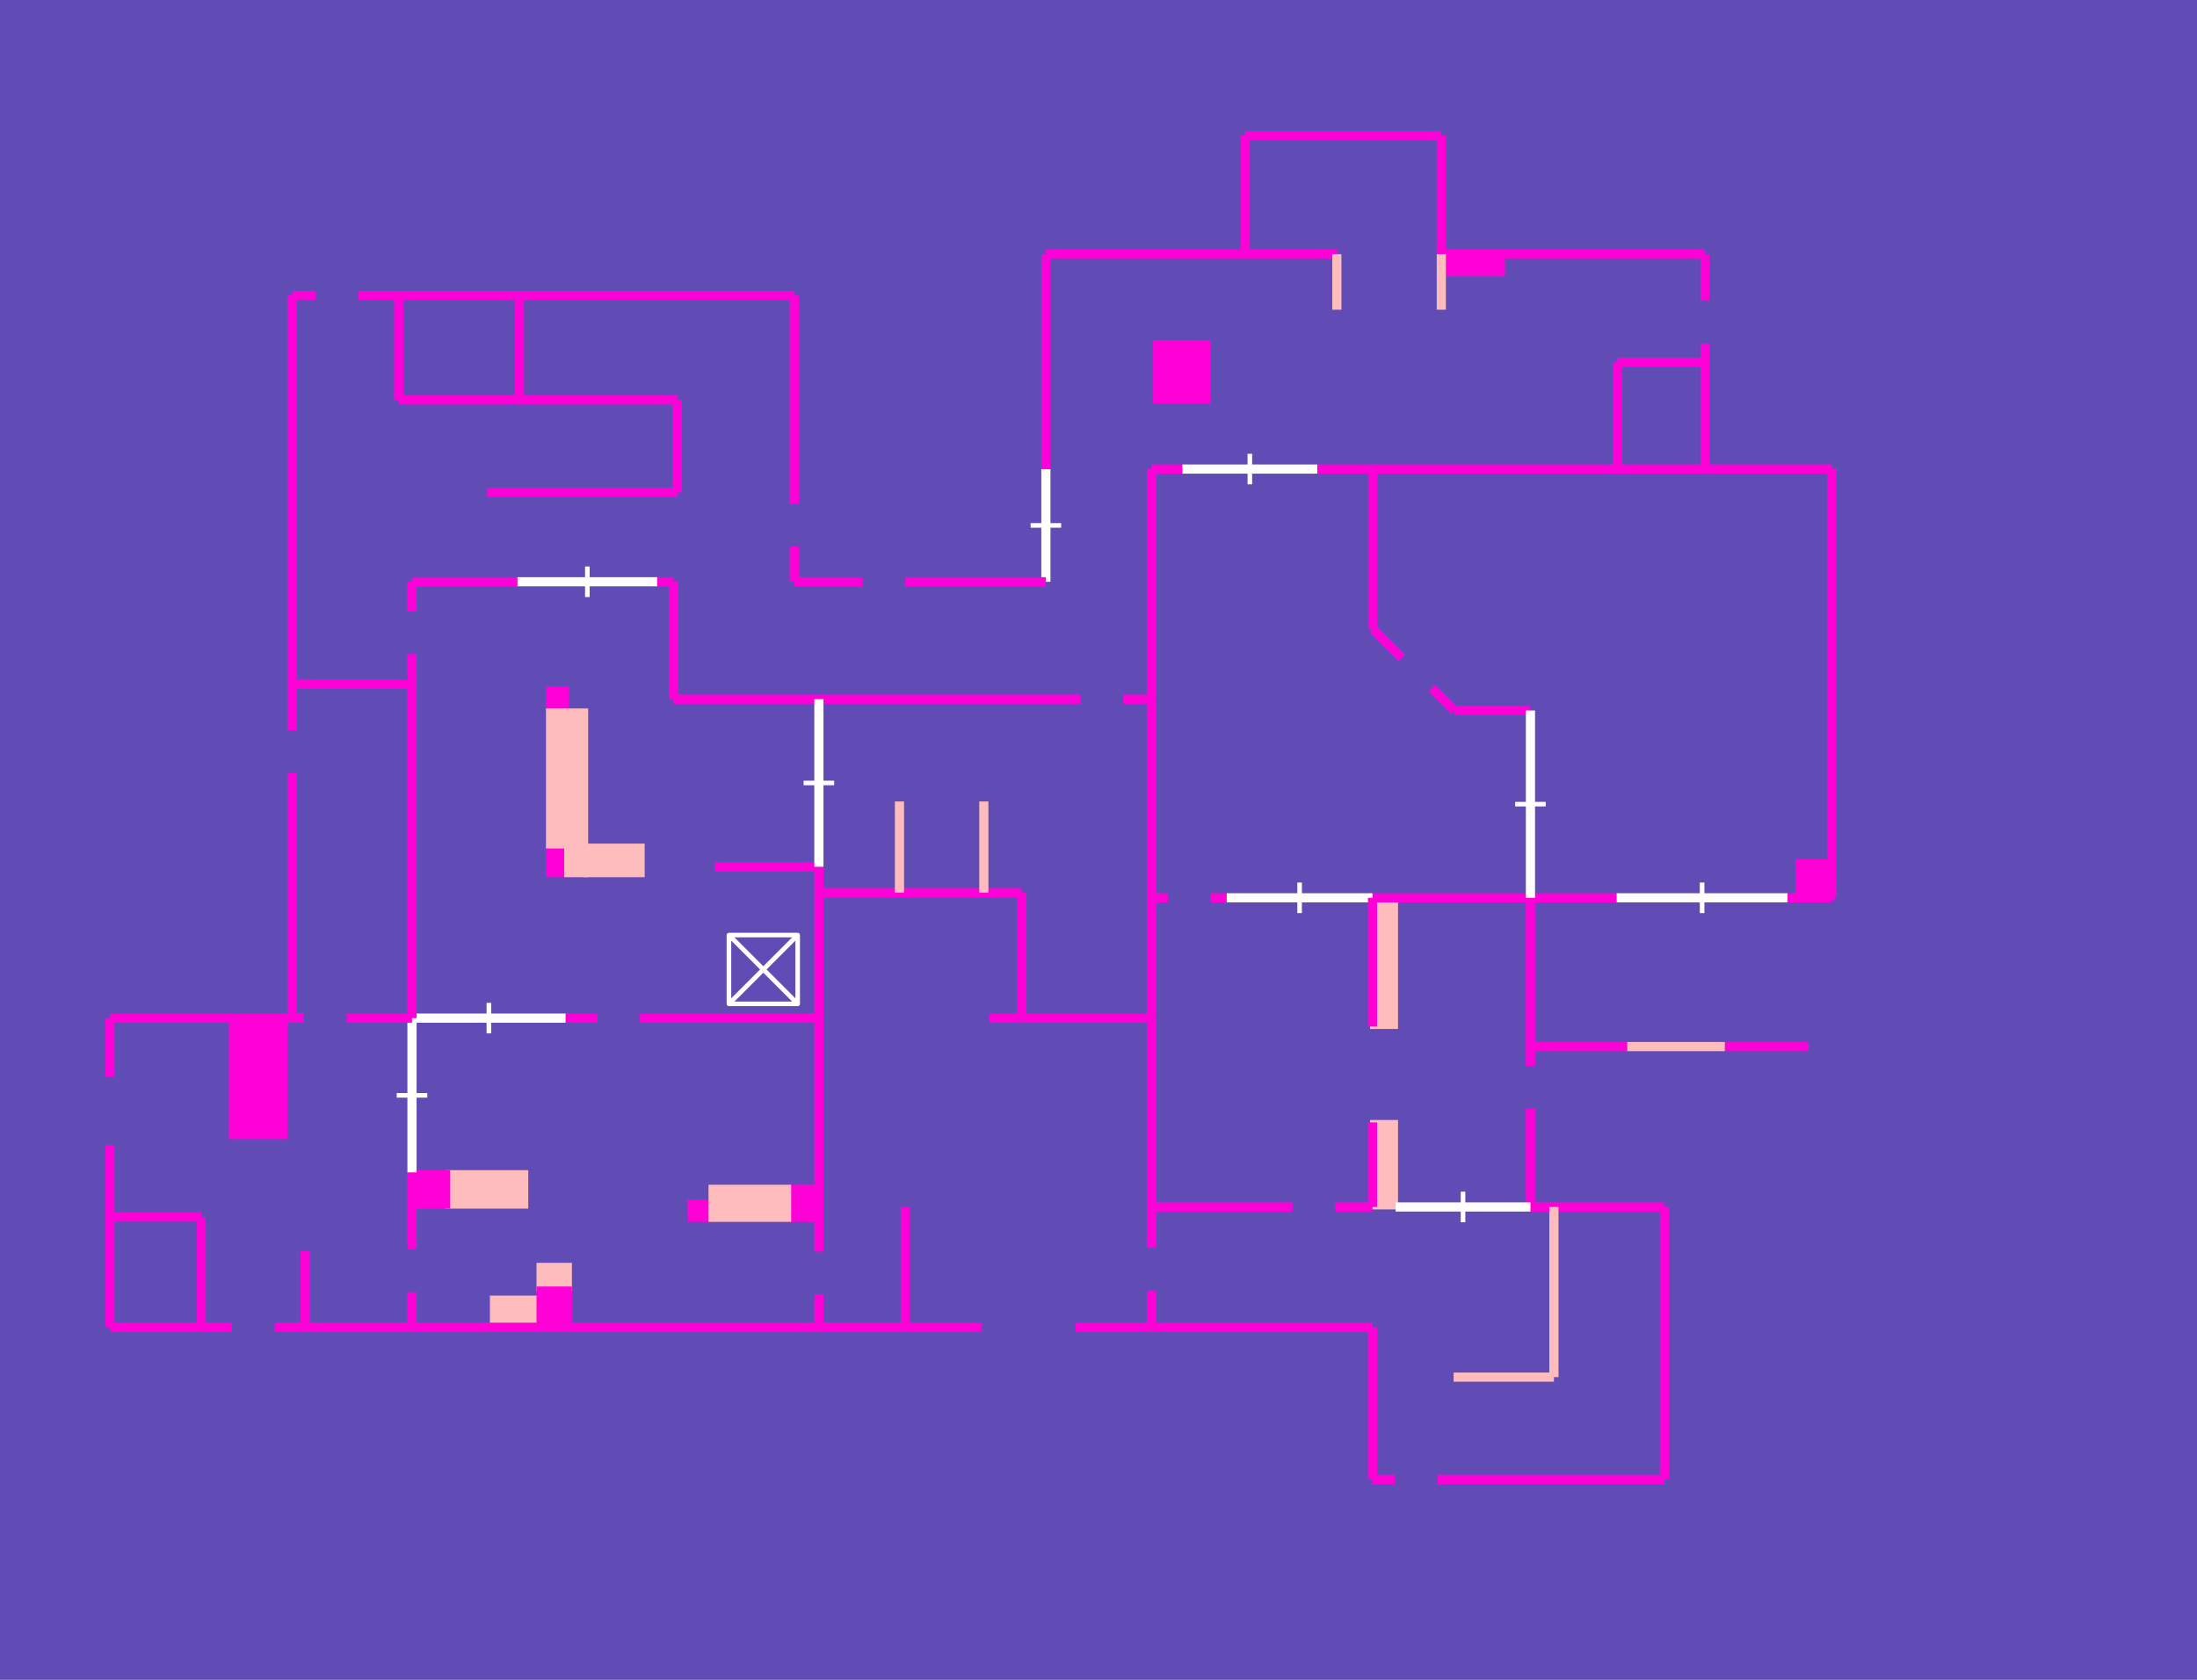
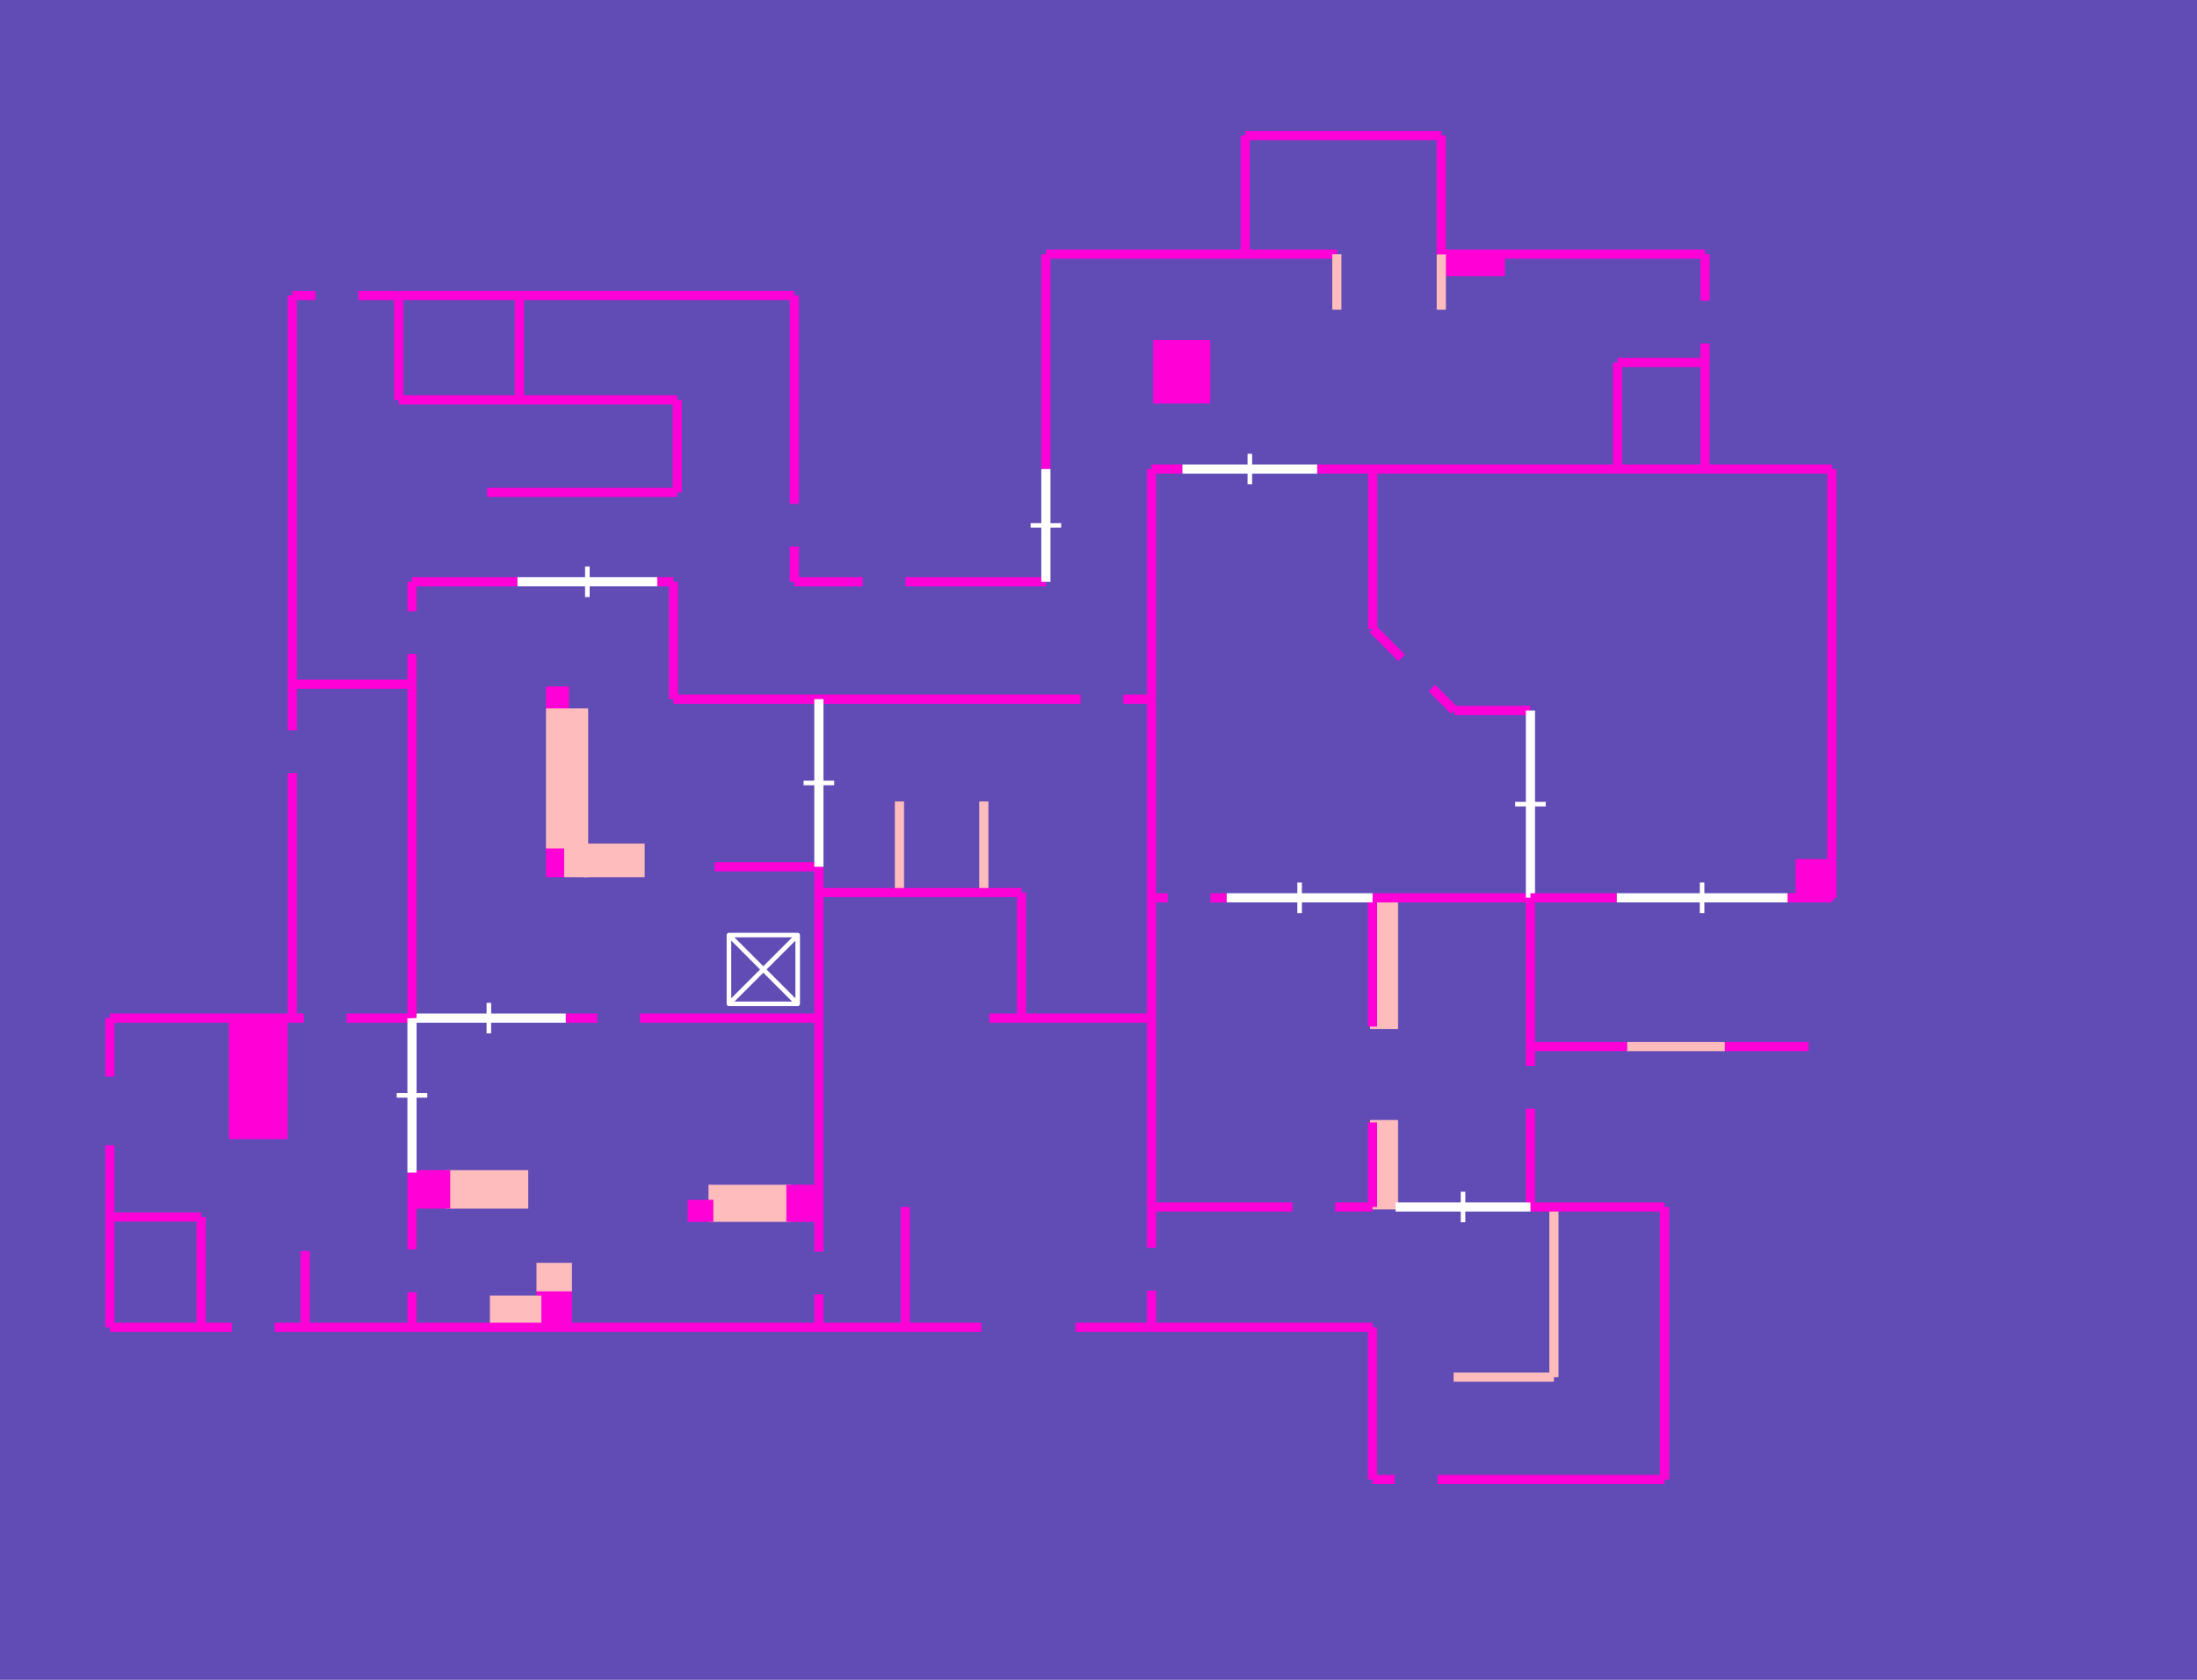
<svg xmlns="http://www.w3.org/2000/svg" viewBox="-20 -90 340 260">
  <rect fill="#614CB6" height="260" width="340" x="-20" y="-90" />
+   <path d="M67.681,-40.948 L64.871,-40.948 L64.871,-45.395 L67.681,-45.395 z" fill="#FF00D7" stroke="#FF00D7" stroke-width="0.75" transform="scale(1, -1)" />
+   <path d="M192.403,-68.889 L195.98,-68.889 L195.98,-48.965 L192.403,-48.965 z" fill="#FFBCBC" stroke="#FFBCBC" stroke-width="0.75" transform="scale(1, -1)" />
+   <path d="M70.647,-40.948 L79.392,-40.948 L79.392,-45.395 L70.647,-45.395 z" fill="#FFBCBC" stroke="#FFBCBC" stroke-width="0.75" transform="scale(1, -1)" />
+   <path d="M166.928,36.995 L158.824,36.995 L158.824,27.922 L166.928,27.922 z" fill="#FF00D7" stroke="#FF00D7" stroke-width="0.75" transform="scale(1, -1)" />
+   <path d="M90.022,-93.754 L102.067,-93.754 L102.067,-98.745 L90.022,-98.745 z" fill="#FFBCBC" stroke="#FFBCBC" stroke-width="0.75" transform="scale(1, -1)" />
+   <path d="M192.403,-83.729 L195.98,-83.729 L195.98,-96.816 L192.403,-96.816 z" fill="#FFBCBC" stroke="#FFBCBC" stroke-width="0.75" transform="scale(1, -1)" />
+   <path d="M64.871,-16.628 L67.681,-16.628 L67.681,-20.027 L64.871,-20.027 z" fill="#FF00D7" stroke="#FF00D7" stroke-width="0.75" transform="scale(1, -1)" />
+   <path d="M90.022,-96.084 L86.789,-96.084 L86.789,-98.745 L90.022,-98.745 z" fill="#FF00D7" stroke="#FF00D7" stroke-width="0.75" transform="scale(1, -1)" />
+   <path d="M68.135,-109.503 L63.402,-109.503 L63.402,-115.437 L68.135,-115.437 z" fill="#FF00D7" stroke="#FF00D7" stroke-width="0.75" transform="scale(1, -1)" />
+   <path d="M70.647,-40.948 L64.871,-40.948 L64.871,-20.027 L70.647,-20.027 z" fill="#FFBCBC" stroke="#FFBCBC" stroke-width="0.75" transform="scale(1, -1)" />
+   <path d="M61.375,-91.495 L49.3,-91.495 L49.3,-96.695 L61.375,-96.695 z" fill="#FFBCBC" stroke="#FFBCBC" stroke-width="0.75" transform="scale(1, -1)" />
+   <path d="M43.759,-91.495 L49.3,-91.495 L49.3,-96.695 L43.759,-96.695 z" fill="#FF00D7" stroke="#FF00D7" stroke-width="0.75" transform="scale(1, -1)" />
+   <path d="M258.252,-43.347 L263.493,-43.347 L263.493,-48.965 L258.251,-48.965 z" fill="#FF00D7" stroke="#FF00D7" stroke-width="0.75" transform="scale(1, -1)" />
+   <path d="M70.647,-45.395 L67.681,-45.395 L67.681,-40.948 L70.647,-40.948 z" fill="#FFBCBC" stroke="#FFBCBC" stroke-width="0.75" transform="scale(1, -1)" />
+   <path d="M56.191,-110.91 L63.402,-110.91 L63.402,-115.437 L56.191,-115.437 z" fill="#FFBCBC" stroke="#FFBCBC" stroke-width="0.75" transform="scale(1, -1)" />
+   <path d="M212.522,47.633 L203.053,47.633 L203.053,50.659 L212.522,50.659 z" fill="#FF00D7" stroke="#FF00D7" stroke-width="0.75" transform="scale(1, -1)" />
  <path d="M102.067,-98.745 L106.727,-98.745 L106.727,-93.754 L102.067,-93.754 z" fill="#FF00D7" stroke="#FF00D7" stroke-width="0.75" transform="scale(1, -1)" />
-   <path d="M67.681,-40.948 L64.871,-40.948 L64.871,-45.395 L67.681,-45.395 z" fill="#FF00D7" stroke="#FF00D7" stroke-width="0.75" transform="scale(1, -1)" />
-   <path d="M90.022,-96.084 L86.789,-96.084 L86.789,-98.745 L90.022,-98.745 z" fill="#FF00D7" stroke="#FF00D7" stroke-width="0.75" transform="scale(1, -1)" />
-   <path d="M192.403,-68.889 L195.98,-68.889 L195.98,-48.965 L192.403,-48.965 z" fill="#FFBCBC" stroke="#FFBCBC" stroke-width="0.75" transform="scale(1, -1)" />
-   <path d="M212.522,47.633 L203.053,47.633 L203.053,50.659 L212.522,50.659 z" fill="#FF00D7" stroke="#FF00D7" stroke-width="0.75" transform="scale(1, -1)" />
-   <path d="M56.191,-110.91 L63.402,-110.91 L63.402,-115.437 L56.191,-115.437 z" fill="#FFBCBC" stroke="#FFBCBC" stroke-width="0.75" transform="scale(1, -1)" />
-   <path d="M64.871,-16.628 L67.681,-16.628 L67.681,-20.027 L64.871,-20.027 z" fill="#FF00D7" stroke="#FF00D7" stroke-width="0.75" transform="scale(1, -1)" />
+   <path d="M15.8,-85.931 L24.131,-85.931 L24.131,-67.585 L15.8,-67.585 z" fill="#FF00D7" stroke="#FF00D7" stroke-width="0.75" transform="scale(1, -1)" />
  <path d="M63.402,-105.837 L68.135,-105.837 L68.135,-109.503 L63.402,-109.503 z" fill="#FFBCBC" stroke="#FFBCBC" stroke-width="0.75" transform="scale(1, -1)" />
-   <path d="M70.647,-40.948 L64.871,-40.948 L64.871,-20.027 L70.647,-20.027 z" fill="#FFBCBC" stroke="#FFBCBC" stroke-width="0.75" transform="scale(1, -1)" />
-   <path d="M70.647,-40.948 L79.392,-40.948 L79.392,-45.395 L70.647,-45.395 z" fill="#FFBCBC" stroke="#FFBCBC" stroke-width="0.75" transform="scale(1, -1)" />
-   <path d="M61.375,-91.495 L49.3,-91.495 L49.3,-96.695 L61.375,-96.695 z" fill="#FFBCBC" stroke="#FFBCBC" stroke-width="0.75" transform="scale(1, -1)" />
-   <path d="M90.022,-93.754 L102.067,-93.754 L102.067,-98.745 L90.022,-98.745 z" fill="#FFBCBC" stroke="#FFBCBC" stroke-width="0.75" transform="scale(1, -1)" />
-   <path d="M15.8,-85.931 L24.131,-85.931 L24.131,-67.585 L15.8,-67.585 z" fill="#FF00D7" stroke="#FF00D7" stroke-width="0.75" transform="scale(1, -1)" />
-   <path d="M192.403,-83.729 L195.98,-83.729 L195.98,-96.816 L192.403,-96.816 z" fill="#FFBCBC" stroke="#FFBCBC" stroke-width="0.75" transform="scale(1, -1)" />
-   <path d="M258.252,-43.347 L263.493,-43.347 L263.493,-48.965 L258.251,-48.965 z" fill="#FF00D7" stroke="#FF00D7" stroke-width="0.75" transform="scale(1, -1)" />
-   <path d="M166.928,36.995 L158.824,36.995 L158.824,27.922 L166.928,27.922 z" fill="#FF00D7" stroke="#FF00D7" stroke-width="0.75" transform="scale(1, -1)" />
-   <path d="M43.759,-91.495 L49.3,-91.495 L49.3,-96.695 L43.759,-96.695 z" fill="#FF00D7" stroke="#FF00D7" stroke-width="0.75" transform="scale(1, -1)" />
-   <path d="M70.647,-45.395 L67.681,-45.395 L67.681,-40.948 L70.647,-40.948 z" fill="#FFBCBC" stroke="#FFBCBC" stroke-width="0.75" transform="scale(1, -1)" />
-   <path d="M68.135,-109.503 L63.402,-109.503 L63.402,-115.437 L68.135,-115.437 z" fill="#FF00D7" stroke="#FF00D7" stroke-width="0.75" transform="scale(1, -1)" />
  <path d="M92.807,-65.373 L103.446,-54.735 L92.807,-54.735 L103.446,-65.373 L92.807,-65.373 L92.807,-54.735 L103.446,-54.735 L103.446,-65.373 z" fill="none" stroke="#FFFFFF" stroke-linejoin="round" stroke-width="0.709" transform="scale(1, -1)" />
+   <path d="M131.881,-115.437 L120.098,-115.437 z" fill="none" stroke="#FF00D7" stroke-width="1.418" transform="scale(1, -1)" />
+   <path d="M246.946,-71.991 L231.795,-71.991 z" fill="none" stroke="#FFBCBC" stroke-width="1.418" transform="scale(1, -1)" />
+   <path d="M243.857,17.399 L192.443,17.399 z" fill="none" stroke="#FF00D7" stroke-width="1.418" transform="scale(1, -1)" />
+   <path d="M263.493,-48.965 L256.636,-48.965 z" fill="none" stroke="#FF00D7" stroke-width="1.418" transform="scale(1, -1)" />
+   <path d="M237.593,-138.998 L202.465,-138.998 z" fill="none" stroke="#FF00D7" stroke-width="1.418" transform="scale(1, -1)" />
+   <path d="M195.845,-138.998 L192.403,-138.998 z" fill="none" stroke="#FF00D7" stroke-width="1.418" transform="scale(1, -1)" />
+   <path d="M-2.997,-67.585 L-2.997,-76.63 z" fill="none" stroke="#FF00D7" stroke-width="1.418" transform="scale(1, -1)" />
+   <path d="M-2.997,-87.268 L-2.997,-115.437 z" fill="none" stroke="#FF00D7" stroke-width="1.418" transform="scale(1, -1)" />
+   <path d="M11.129,-115.437 L11.129,-98.366 z" fill="none" stroke="#FF00D7" stroke-width="1.418" transform="scale(1, -1)" />
+   <path d="M192.403,-83.729 L192.403,-83.729 z" fill="none" stroke="#FF00D7" stroke-width="1.418" transform="scale(1, -1)" />
+   <path d="M246.946,-71.991 L259.893,-71.991 z" fill="none" stroke="#FF00D7" stroke-width="1.418" transform="scale(1, -1)" />
+   <path d="M192.443,17.399 L192.443,-7.352 z" fill="none" stroke="#FF00D7" stroke-width="1.418" transform="scale(1, -1)" />
+   <path d="M43.759,-0.045 L43.759,-4.614 z" fill="none" stroke="#FF00D7" stroke-width="1.418" transform="scale(1, -1)" />
+   <path d="M43.759,-11.233 L43.759,-15.904 z" fill="none" stroke="#FF00D7" stroke-width="1.418" transform="scale(1, -1)" />
+   <path d="M84.804,13.784 L84.804,28.1 z" fill="none" stroke="#FF00D7" stroke-width="1.418" transform="scale(1, -1)" />
+   <path d="M132.254,-34.053 L132.254,-48.157 z" fill="none" stroke="#FFBCBC" stroke-width="1.418" transform="scale(1, -1)" />
  <path d="M84.228,-18.218 L147.216,-18.218 z" fill="none" stroke="#FF00D7" stroke-width="1.418" transform="scale(1, -1)" />
  <path d="M153.836,-18.218 L158.213,-18.218 z" fill="none" stroke="#FF00D7" stroke-width="1.418" transform="scale(1, -1)" />
+   <path d="M102.919,44.268 L102.919,12.018 z" fill="none" stroke="#FF00D7" stroke-width="1.418" transform="scale(1, -1)" />
+   <path d="M102.919,5.398 L102.919,-0.045 z" fill="none" stroke="#FF00D7" stroke-width="1.418" transform="scale(1, -1)" />
+   <path d="M230.32,17.399 L230.32,33.897 z" fill="none" stroke="#FF00D7" stroke-width="1.418" transform="scale(1, -1)" />
+   <path d="M158.213,17.399 L162.988,17.399 z" fill="none" stroke="#FF00D7" stroke-width="1.418" transform="scale(1, -1)" />
+   <path d="M25.237,-67.585 L27.028,-67.585 z" fill="none" stroke="#FF00D7" stroke-width="1.418" transform="scale(1, -1)" />
+   <path d="M33.648,-67.585 L43.759,-67.585 z" fill="none" stroke="#FF00D7" stroke-width="1.418" transform="scale(1, -1)" />
+   <path d="M192.403,-96.816 L192.403,-83.729 z" fill="none" stroke="#FF00D7" stroke-width="1.418" transform="scale(1, -1)" />
+   <path d="M158.213,-67.585 L158.213,-18.218 z" fill="none" stroke="#FF00D7" stroke-width="1.418" transform="scale(1, -1)" />
+   <path d="M192.403,-115.437 L192.403,-138.998 z" fill="none" stroke="#FF00D7" stroke-width="1.418" transform="scale(1, -1)" />
+   <path d="M141.858,50.659 L141.858,17.399 z" fill="none" stroke="#FF00D7" stroke-width="1.418" transform="scale(1, -1)" />
+   <path d="M81.712,-0.045 L84.228,-0.045 z" fill="none" stroke="#FF00D7" stroke-width="1.418" transform="scale(1, -1)" />
+   <path d="M243.857,50.659 L203.053,50.659 z" fill="none" stroke="#FF00D7" stroke-width="1.418" transform="scale(1, -1)" />
+   <path d="M141.858,-0.045 L120.119,-0.045 z" fill="none" stroke="#FF00D7" stroke-width="1.418" transform="scale(1, -1)" />
+   <path d="M113.5,-0.045 L102.919,-0.045 z" fill="none" stroke="#FF00D7" stroke-width="1.418" transform="scale(1, -1)" />
+   <path d="M60.38,44.268 L41.7,44.268 z" fill="none" stroke="#FF00D7" stroke-width="1.418" transform="scale(1, -1)" />
+   <path d="M172.704,50.659 L186.885,50.659 z" fill="none" stroke="#FF00D7" stroke-width="1.418" transform="scale(1, -1)" />
+   <path d="M220.48,-96.816 L220.48,-123.154 z" fill="none" stroke="#FFBCBC" stroke-width="1.418" transform="scale(1, -1)" />
+   <path d="M237.593,-96.816 L237.593,-138.998 z" fill="none" stroke="#FF00D7" stroke-width="1.418" transform="scale(1, -1)" />
+   <path d="M172.704,69.017 L172.704,50.659 z" fill="none" stroke="#FF00D7" stroke-width="1.418" transform="scale(1, -1)" />
+   <path d="M162.988,17.399 L183.854,17.399 z" fill="none" stroke="#FFFFFF" stroke-width="1.418" transform="scale(1, -1)" />
+   <path d="M173.421,15.035 L173.421,19.763 z" fill="none" stroke="#FFFFFF" stroke-width="0.709" transform="scale(1, -1)" />
+   <path d="M172.704,50.659 L141.858,50.659 z" fill="none" stroke="#FF00D7" stroke-width="1.418" transform="scale(1, -1)" />
+   <path d="M41.7,44.268 L35.448,44.268 z" fill="none" stroke="#FF00D7" stroke-width="1.418" transform="scale(1, -1)" />
+   <path d="M28.829,44.268 L25.237,44.268 z" fill="none" stroke="#FF00D7" stroke-width="1.418" transform="scale(1, -1)" />
+   <path d="M43.759,-115.437 L120.098,-115.437 z" fill="none" stroke="#FF00D7" stroke-width="1.418" transform="scale(1, -1)" />
+   <path d="M183.854,17.399 L192.443,17.399 z" fill="none" stroke="#FF00D7" stroke-width="1.418" transform="scale(1, -1)" />
+   <path d="M138.094,-67.585 L158.213,-67.585 z" fill="none" stroke="#FF00D7" stroke-width="1.418" transform="scale(1, -1)" />
+   <path d="M205.06,-19.969 L216.846,-19.969 z" fill="none" stroke="#FF00D7" stroke-width="1.418" transform="scale(1, -1)" />
+   <path d="M192.403,-48.965 L216.846,-48.965 z" fill="none" stroke="#FF00D7" stroke-width="1.418" transform="scale(1, -1)" />
+   <path d="M169.844,-48.965 L167.337,-48.965 z" fill="none" stroke="#FF00D7" stroke-width="1.418" transform="scale(1, -1)" />
+   <path d="M160.717,-48.965 L158.213,-48.965 z" fill="none" stroke="#FF00D7" stroke-width="1.418" transform="scale(1, -1)" />
+   <path d="M106.727,-44.159 L90.594,-44.159 z" fill="none" stroke="#FF00D7" stroke-width="1.418" transform="scale(1, -1)" />
+   <path d="M60.38,44.268 L60.38,28.1 z" fill="none" stroke="#FF00D7" stroke-width="1.418" transform="scale(1, -1)" />
+   <path d="M106.727,-115.437 L106.727,-110.345 z" fill="none" stroke="#FF00D7" stroke-width="1.418" transform="scale(1, -1)" />
+   <path d="M106.727,-103.725 L106.727,-67.585 z" fill="none" stroke="#FF00D7" stroke-width="1.418" transform="scale(1, -1)" />
+   <path d="M146.443,-115.437 L158.213,-115.437 z" fill="none" stroke="#FF00D7" stroke-width="1.418" transform="scale(1, -1)" />
+   <path d="M84.804,28.1 L41.7,28.1 z" fill="none" stroke="#FF00D7" stroke-width="1.418" transform="scale(1, -1)" />
+   <path d="M192.403,-68.889 L192.403,-48.965 z" fill="none" stroke="#FF00D7" stroke-width="1.418" transform="scale(1, -1)" />
+   <path d="M67.55,-67.585 L72.421,-67.585 z" fill="none" stroke="#FF00D7" stroke-width="1.418" transform="scale(1, -1)" />
+   <path d="M79.04,-67.585 L106.727,-67.585 z" fill="none" stroke="#FF00D7" stroke-width="1.418" transform="scale(1, -1)" />
+   <path d="M230.186,-48.965 L256.636,-48.965 z" fill="none" stroke="#FFFFFF" stroke-width="1.418" transform="scale(1, -1)" />
+   <path d="M243.411,-51.33 L243.411,-46.601 z" fill="none" stroke="#FFFFFF" stroke-width="0.709" transform="scale(1, -1)" />
+   <path d="M186.885,42.063 L186.885,50.659 z" fill="none" stroke="#FFBCBC" stroke-width="1.418" transform="scale(1, -1)" />
+   <path d="M25.237,-15.904 L25.237,44.268 z" fill="none" stroke="#FF00D7" stroke-width="1.418" transform="scale(1, -1)" />
+   <path d="M220.48,-123.154 L204.958,-123.154 z" fill="none" stroke="#FFBCBC" stroke-width="1.418" transform="scale(1, -1)" />
+   <path d="M231.795,-71.991 L216.846,-71.991 z" fill="none" stroke="#FF00D7" stroke-width="1.418" transform="scale(1, -1)" />
+   <path d="M119.197,-34.053 L119.197,-48.157 z" fill="none" stroke="#FFBCBC" stroke-width="1.418" transform="scale(1, -1)" />
+   <path d="M106.727,-67.585 L106.727,-44.159 z" fill="none" stroke="#FF00D7" stroke-width="1.418" transform="scale(1, -1)" />
+   <path d="M216.846,-96.816 L237.593,-96.816 z" fill="none" stroke="#FF00D7" stroke-width="1.418" transform="scale(1, -1)" />
+   <path d="M216.846,-48.965 L216.846,-19.969 z" fill="none" stroke="#FFFFFF" stroke-width="1.418" transform="scale(1, -1)" />
+   <path d="M219.211,-34.467 L214.482,-34.467 z" fill="none" stroke="#FFFFFF" stroke-width="0.709" transform="scale(1, -1)" />
+   <path d="M120.098,-115.437 L120.098,-96.816 z" fill="none" stroke="#FF00D7" stroke-width="1.418" transform="scale(1, -1)" />
+   <path d="M203.053,50.659 L203.053,42.063 z" fill="none" stroke="#FFBCBC" stroke-width="1.418" transform="scale(1, -1)" />
+   <path d="M158.213,-96.816 L158.213,-103.134 z" fill="none" stroke="#FF00D7" stroke-width="1.418" transform="scale(1, -1)" />
+   <path d="M158.213,-109.753 L158.213,-115.437 z" fill="none" stroke="#FF00D7" stroke-width="1.418" transform="scale(1, -1)" />
+   <path d="M11.129,-98.366 L-2.997,-98.366 z" fill="none" stroke="#FF00D7" stroke-width="1.418" transform="scale(1, -1)" />
+   <path d="M25.237,-15.904 L43.759,-15.904 z" fill="none" stroke="#FF00D7" stroke-width="1.418" transform="scale(1, -1)" />
  <path d="M43.759,-0.045 L60.085,-0.045 z" fill="none" stroke="#FF00D7" stroke-width="1.418" transform="scale(1, -1)" />
-   <path d="M205.06,-19.969 L216.846,-19.969 z" fill="none" stroke="#FF00D7" stroke-width="1.418" transform="scale(1, -1)" />
-   <path d="M41.7,28.1 L41.7,44.268 z" fill="none" stroke="#FF00D7" stroke-width="1.418" transform="scale(1, -1)" />
-   <path d="M60.38,44.268 L60.38,28.1 z" fill="none" stroke="#FF00D7" stroke-width="1.418" transform="scale(1, -1)" />
-   <path d="M106.727,-67.585 L106.727,-44.159 z" fill="none" stroke="#FF00D7" stroke-width="1.418" transform="scale(1, -1)" />
-   <path d="M158.213,-67.585 L158.213,-18.218 z" fill="none" stroke="#FF00D7" stroke-width="1.418" transform="scale(1, -1)" />
+   <path d="M138.094,-48.157 L106.727,-48.157 z" fill="none" stroke="#FF00D7" stroke-width="1.418" transform="scale(1, -1)" />
+   <path d="M158.213,-96.816 L180.003,-96.816 z" fill="none" stroke="#FF00D7" stroke-width="1.418" transform="scale(1, -1)" />
+   <path d="M186.623,-96.816 L192.403,-96.816 z" fill="none" stroke="#FF00D7" stroke-width="1.418" transform="scale(1, -1)" />
+   <path d="M43.759,-115.437 L43.759,-110.013 z" fill="none" stroke="#FF00D7" stroke-width="1.418" transform="scale(1, -1)" />
+   <path d="M43.759,-103.393 L43.759,-91.495 z" fill="none" stroke="#FF00D7" stroke-width="1.418" transform="scale(1, -1)" />
+   <path d="M-2.997,-67.585 L25.237,-67.585 z" fill="none" stroke="#FF00D7" stroke-width="1.418" transform="scale(1, -1)" />
+   <path d="M192.443,-7.352 L196.922,-11.831 z" fill="none" stroke="#FF00D7" stroke-width="1.418" transform="scale(1, -1)" />
+   <path d="M201.602,-16.512 L205.06,-19.969 z" fill="none" stroke="#FF00D7" stroke-width="1.418" transform="scale(1, -1)" />
+   <path d="M-2.997,-115.437 L15.89,-115.437 z" fill="none" stroke="#FF00D7" stroke-width="1.418" transform="scale(1, -1)" />
+   <path d="M22.509,-115.437 L43.759,-115.437 z" fill="none" stroke="#FF00D7" stroke-width="1.418" transform="scale(1, -1)" />
+   <path d="M138.094,-48.157 L138.094,-67.585 z" fill="none" stroke="#FF00D7" stroke-width="1.418" transform="scale(1, -1)" />
+   <path d="M27.224,-103.63 L27.224,-115.437 z" fill="none" stroke="#FF00D7" stroke-width="1.418" transform="scale(1, -1)" />
+   <path d="M158.213,-115.437 L192.403,-115.437 z" fill="none" stroke="#FF00D7" stroke-width="1.418" transform="scale(1, -1)" />
+   <path d="M84.228,-18.218 L84.228,-0.045 z" fill="none" stroke="#FF00D7" stroke-width="1.418" transform="scale(1, -1)" />
+   <path d="M216.846,-96.816 L216.846,-81.597 z" fill="none" stroke="#FF00D7" stroke-width="1.418" transform="scale(1, -1)" />
+   <path d="M216.846,-74.977 L216.846,-48.965 z" fill="none" stroke="#FF00D7" stroke-width="1.418" transform="scale(1, -1)" />
+   <path d="M81.712,-0.045 L60.085,-0.045 z" fill="none" stroke="#FFFFFF" stroke-width="1.418" transform="scale(1, -1)" />
+   <path d="M70.898,2.319 L70.898,-2.41 z" fill="none" stroke="#FFFFFF" stroke-width="0.709" transform="scale(1, -1)" />
  <path d="M43.759,-91.495 L43.759,-67.585 z" fill="none" stroke="#FFFFFF" stroke-width="1.418" transform="scale(1, -1)" />
  <path d="M46.124,-79.54 L41.395,-79.54 z" fill="none" stroke="#FFFFFF" stroke-width="0.709" transform="scale(1, -1)" />
-   <path d="M81.712,-0.045 L60.085,-0.045 z" fill="none" stroke="#FFFFFF" stroke-width="1.418" transform="scale(1, -1)" />
-   <path d="M70.898,2.319 L70.898,-2.41 z" fill="none" stroke="#FFFFFF" stroke-width="0.709" transform="scale(1, -1)" />
-   <path d="M-2.997,-67.585 L25.237,-67.585 z" fill="none" stroke="#FF00D7" stroke-width="1.418" transform="scale(1, -1)" />
-   <path d="M141.858,17.399 L141.858,-0.045 z" fill="none" stroke="#FFFFFF" stroke-width="1.418" transform="scale(1, -1)" />
-   <path d="M139.494,8.677 L144.222,8.677 z" fill="none" stroke="#FFFFFF" stroke-width="0.709" transform="scale(1, -1)" />
-   <path d="M243.857,50.659 L203.053,50.659 z" fill="none" stroke="#FF00D7" stroke-width="1.418" transform="scale(1, -1)" />
-   <path d="M138.094,-48.157 L106.727,-48.157 z" fill="none" stroke="#FF00D7" stroke-width="1.418" transform="scale(1, -1)" />
-   <path d="M84.804,28.1 L41.7,28.1 z" fill="none" stroke="#FF00D7" stroke-width="1.418" transform="scale(1, -1)" />
-   <path d="M192.403,-48.965 L216.846,-48.965 z" fill="none" stroke="#FF00D7" stroke-width="1.418" transform="scale(1, -1)" />
-   <path d="M203.053,69.017 L172.704,69.017 z" fill="none" stroke="#FF00D7" stroke-width="1.418" transform="scale(1, -1)" />
-   <path d="M119.197,-34.053 L119.197,-48.157 z" fill="none" stroke="#FFBCBC" stroke-width="1.418" transform="scale(1, -1)" />
-   <path d="M246.946,-71.991 L231.795,-71.991 z" fill="none" stroke="#FFBCBC" stroke-width="1.418" transform="scale(1, -1)" />
-   <path d="M192.443,-7.352 L196.922,-11.831 z" fill="none" stroke="#FF00D7" stroke-width="1.418" transform="scale(1, -1)" />
-   <path d="M201.602,-16.512 L205.06,-19.969 z" fill="none" stroke="#FF00D7" stroke-width="1.418" transform="scale(1, -1)" />
-   <path d="M216.846,-96.816 L216.846,-81.597 z" fill="none" stroke="#FF00D7" stroke-width="1.418" transform="scale(1, -1)" />
-   <path d="M216.846,-74.977 L216.846,-48.965 z" fill="none" stroke="#FF00D7" stroke-width="1.418" transform="scale(1, -1)" />
-   <path d="M138.094,-67.585 L158.213,-67.585 z" fill="none" stroke="#FF00D7" stroke-width="1.418" transform="scale(1, -1)" />
-   <path d="M230.32,33.897 L243.857,33.897 z" fill="none" stroke="#FF00D7" stroke-width="1.418" transform="scale(1, -1)" />
-   <path d="M120.098,-115.437 L120.098,-96.816 z" fill="none" stroke="#FF00D7" stroke-width="1.418" transform="scale(1, -1)" />
-   <path d="M43.759,-115.437 L43.759,-110.013 z" fill="none" stroke="#FF00D7" stroke-width="1.418" transform="scale(1, -1)" />
-   <path d="M43.759,-103.393 L43.759,-91.495 z" fill="none" stroke="#FF00D7" stroke-width="1.418" transform="scale(1, -1)" />
-   <path d="M-2.997,-67.585 L-2.997,-76.63 z" fill="none" stroke="#FF00D7" stroke-width="1.418" transform="scale(1, -1)" />
-   <path d="M-2.997,-87.268 L-2.997,-115.437 z" fill="none" stroke="#FF00D7" stroke-width="1.418" transform="scale(1, -1)" />
-   <path d="M138.094,-48.157 L138.094,-67.585 z" fill="none" stroke="#FF00D7" stroke-width="1.418" transform="scale(1, -1)" />
  <path d="M43.759,-67.585 L67.55,-67.585 z" fill="none" stroke="#FFFFFF" stroke-width="1.418" transform="scale(1, -1)" />
  <path d="M55.655,-69.949 L55.655,-65.221 z" fill="none" stroke="#FFFFFF" stroke-width="0.709" transform="scale(1, -1)" />
+   <path d="M195.98,-96.816 L216.846,-96.816 z" fill="none" stroke="#FFFFFF" stroke-width="1.418" transform="scale(1, -1)" />
+   <path d="M206.413,-99.18 L206.413,-94.452 z" fill="none" stroke="#FFFFFF" stroke-width="0.709" transform="scale(1, -1)" />
+   <path d="M158.213,-96.816 L158.213,-67.585 z" fill="none" stroke="#FF00D7" stroke-width="1.418" transform="scale(1, -1)" />
  <path d="M55.389,13.784 L84.804,13.784 z" fill="none" stroke="#FF00D7" stroke-width="1.418" transform="scale(1, -1)" />
-   <path d="M25.237,-15.904 L25.237,44.268 z" fill="none" stroke="#FF00D7" stroke-width="1.418" transform="scale(1, -1)" />
-   <path d="M203.053,50.659 L203.053,69.017 z" fill="none" stroke="#FF00D7" stroke-width="1.418" transform="scale(1, -1)" />
-   <path d="M172.704,69.017 L172.704,50.659 z" fill="none" stroke="#FF00D7" stroke-width="1.418" transform="scale(1, -1)" />
-   <path d="M192.403,-115.437 L192.403,-138.998 z" fill="none" stroke="#FF00D7" stroke-width="1.418" transform="scale(1, -1)" />
-   <path d="M263.493,-48.965 L256.636,-48.965 z" fill="none" stroke="#FF00D7" stroke-width="1.418" transform="scale(1, -1)" />
-   <path d="M237.593,-96.816 L237.593,-138.998 z" fill="none" stroke="#FF00D7" stroke-width="1.418" transform="scale(1, -1)" />
-   <path d="M81.712,-0.045 L84.228,-0.045 z" fill="none" stroke="#FF00D7" stroke-width="1.418" transform="scale(1, -1)" />
-   <path d="M230.186,-48.965 L216.846,-48.965 z" fill="none" stroke="#FF00D7" stroke-width="1.418" transform="scale(1, -1)" />
-   <path d="M158.213,-96.816 L158.213,-103.134 z" fill="none" stroke="#FF00D7" stroke-width="1.418" transform="scale(1, -1)" />
-   <path d="M158.213,-109.753 L158.213,-115.437 z" fill="none" stroke="#FF00D7" stroke-width="1.418" transform="scale(1, -1)" />
-   <path d="M25.237,-67.585 L27.028,-67.585 z" fill="none" stroke="#FF00D7" stroke-width="1.418" transform="scale(1, -1)" />
-   <path d="M33.648,-67.585 L43.759,-67.585 z" fill="none" stroke="#FF00D7" stroke-width="1.418" transform="scale(1, -1)" />
-   <path d="M172.704,50.659 L186.885,50.659 z" fill="none" stroke="#FF00D7" stroke-width="1.418" transform="scale(1, -1)" />
-   <path d="M11.129,-98.366 L-2.997,-98.366 z" fill="none" stroke="#FF00D7" stroke-width="1.418" transform="scale(1, -1)" />
-   <path d="M25.237,-15.904 L43.759,-15.904 z" fill="none" stroke="#FF00D7" stroke-width="1.418" transform="scale(1, -1)" />
-   <path d="M192.403,-83.729 L192.403,-83.729 z" fill="none" stroke="#FF00D7" stroke-width="1.418" transform="scale(1, -1)" />
+   <path d="M43.759,-15.904 L43.759,-67.585 z" fill="none" stroke="#FF00D7" stroke-width="1.418" transform="scale(1, -1)" />
+   <path d="M203.053,69.017 L172.704,69.017 z" fill="none" stroke="#FF00D7" stroke-width="1.418" transform="scale(1, -1)" />
  <path d="M243.857,17.399 L243.857,36.838 z" fill="none" stroke="#FF00D7" stroke-width="1.418" transform="scale(1, -1)" />
  <path d="M243.857,43.457 L243.857,50.659 z" fill="none" stroke="#FF00D7" stroke-width="1.418" transform="scale(1, -1)" />
-   <path d="M131.881,-115.437 L120.098,-115.437 z" fill="none" stroke="#FF00D7" stroke-width="1.418" transform="scale(1, -1)" />
-   <path d="M230.32,17.399 L230.32,33.897 z" fill="none" stroke="#FF00D7" stroke-width="1.418" transform="scale(1, -1)" />
-   <path d="M216.846,-96.816 L237.593,-96.816 z" fill="none" stroke="#FF00D7" stroke-width="1.418" transform="scale(1, -1)" />
-   <path d="M186.885,42.063 L186.885,50.659 z" fill="none" stroke="#FFBCBC" stroke-width="1.418" transform="scale(1, -1)" />
-   <path d="M263.493,17.399 L263.493,-48.965 z" fill="none" stroke="#FF00D7" stroke-width="1.418" transform="scale(1, -1)" />
-   <path d="M158.213,-96.816 L180.003,-96.816 z" fill="none" stroke="#FF00D7" stroke-width="1.418" transform="scale(1, -1)" />
-   <path d="M186.623,-96.816 L192.403,-96.816 z" fill="none" stroke="#FF00D7" stroke-width="1.418" transform="scale(1, -1)" />
-   <path d="M84.804,13.784 L84.804,28.1 z" fill="none" stroke="#FF00D7" stroke-width="1.418" transform="scale(1, -1)" />
-   <path d="M220.48,-96.816 L220.48,-123.154 z" fill="none" stroke="#FFBCBC" stroke-width="1.418" transform="scale(1, -1)" />
-   <path d="M11.129,-115.437 L11.129,-98.366 z" fill="none" stroke="#FF00D7" stroke-width="1.418" transform="scale(1, -1)" />
-   <path d="M172.704,50.659 L141.858,50.659 z" fill="none" stroke="#FF00D7" stroke-width="1.418" transform="scale(1, -1)" />
+   <path d="M203.053,50.659 L203.053,69.017 z" fill="none" stroke="#FF00D7" stroke-width="1.418" transform="scale(1, -1)" />
+   <path d="M230.32,33.897 L243.857,33.897 z" fill="none" stroke="#FF00D7" stroke-width="1.418" transform="scale(1, -1)" />
+   <path d="M230.186,-48.965 L216.846,-48.965 z" fill="none" stroke="#FF00D7" stroke-width="1.418" transform="scale(1, -1)" />
  <path d="M25.237,-67.585 L25.237,-29.667 z" fill="none" stroke="#FF00D7" stroke-width="1.418" transform="scale(1, -1)" />
  <path d="M25.237,-23.047 L25.237,-15.904 z" fill="none" stroke="#FF00D7" stroke-width="1.418" transform="scale(1, -1)" />
-   <path d="M132.254,-34.053 L132.254,-48.157 z" fill="none" stroke="#FFBCBC" stroke-width="1.418" transform="scale(1, -1)" />
+   <path d="M263.493,17.399 L263.493,-48.965 z" fill="none" stroke="#FF00D7" stroke-width="1.418" transform="scale(1, -1)" />
+   <path d="M158.213,-18.218 L158.213,17.399 z" fill="none" stroke="#FF00D7" stroke-width="1.418" transform="scale(1, -1)" />
  <path d="M243.857,17.399 L263.493,17.399 z" fill="none" stroke="#FF00D7" stroke-width="1.418" transform="scale(1, -1)" />
-   <path d="M183.854,17.399 L192.443,17.399 z" fill="none" stroke="#FF00D7" stroke-width="1.418" transform="scale(1, -1)" />
-   <path d="M169.844,-48.965 L167.337,-48.965 z" fill="none" stroke="#FF00D7" stroke-width="1.418" transform="scale(1, -1)" />
-   <path d="M160.717,-48.965 L158.213,-48.965 z" fill="none" stroke="#FF00D7" stroke-width="1.418" transform="scale(1, -1)" />
-   <path d="M60.38,44.268 L41.7,44.268 z" fill="none" stroke="#FF00D7" stroke-width="1.418" transform="scale(1, -1)" />
-   <path d="M230.186,-48.965 L256.636,-48.965 z" fill="none" stroke="#FFFFFF" stroke-width="1.418" transform="scale(1, -1)" />
-   <path d="M243.411,-51.33 L243.411,-46.601 z" fill="none" stroke="#FFFFFF" stroke-width="0.709" transform="scale(1, -1)" />
-   <path d="M41.7,44.268 L35.448,44.268 z" fill="none" stroke="#FF00D7" stroke-width="1.418" transform="scale(1, -1)" />
-   <path d="M28.829,44.268 L25.237,44.268 z" fill="none" stroke="#FF00D7" stroke-width="1.418" transform="scale(1, -1)" />
-   <path d="M243.857,17.399 L192.443,17.399 z" fill="none" stroke="#FF00D7" stroke-width="1.418" transform="scale(1, -1)" />
-   <path d="M43.759,-15.904 L43.759,-67.585 z" fill="none" stroke="#FF00D7" stroke-width="1.418" transform="scale(1, -1)" />
-   <path d="M237.593,-138.998 L202.465,-138.998 z" fill="none" stroke="#FF00D7" stroke-width="1.418" transform="scale(1, -1)" />
-   <path d="M195.845,-138.998 L192.403,-138.998 z" fill="none" stroke="#FF00D7" stroke-width="1.418" transform="scale(1, -1)" />
-   <path d="M27.224,-103.63 L27.224,-115.437 z" fill="none" stroke="#FF00D7" stroke-width="1.418" transform="scale(1, -1)" />
-   <path d="M220.48,-123.154 L204.958,-123.154 z" fill="none" stroke="#FFBCBC" stroke-width="1.418" transform="scale(1, -1)" />
-   <path d="M43.759,-0.045 L43.759,-4.614 z" fill="none" stroke="#FF00D7" stroke-width="1.418" transform="scale(1, -1)" />
-   <path d="M43.759,-11.233 L43.759,-15.904 z" fill="none" stroke="#FF00D7" stroke-width="1.418" transform="scale(1, -1)" />
-   <path d="M84.228,-18.218 L84.228,-0.045 z" fill="none" stroke="#FF00D7" stroke-width="1.418" transform="scale(1, -1)" />
-   <path d="M192.403,-96.816 L192.403,-83.729 z" fill="none" stroke="#FF00D7" stroke-width="1.418" transform="scale(1, -1)" />
-   <path d="M141.858,-0.045 L120.119,-0.045 z" fill="none" stroke="#FF00D7" stroke-width="1.418" transform="scale(1, -1)" />
-   <path d="M113.5,-0.045 L102.919,-0.045 z" fill="none" stroke="#FF00D7" stroke-width="1.418" transform="scale(1, -1)" />
-   <path d="M192.443,17.399 L192.443,-7.352 z" fill="none" stroke="#FF00D7" stroke-width="1.418" transform="scale(1, -1)" />
-   <path d="M146.443,-115.437 L158.213,-115.437 z" fill="none" stroke="#FF00D7" stroke-width="1.418" transform="scale(1, -1)" />
-   <path d="M43.759,-115.437 L120.098,-115.437 z" fill="none" stroke="#FF00D7" stroke-width="1.418" transform="scale(1, -1)" />
-   <path d="M231.795,-71.991 L216.846,-71.991 z" fill="none" stroke="#FF00D7" stroke-width="1.418" transform="scale(1, -1)" />
-   <path d="M158.213,-18.218 L158.213,17.399 z" fill="none" stroke="#FF00D7" stroke-width="1.418" transform="scale(1, -1)" />
+   <path d="M106.727,-18.218 L106.727,-44.159 z" fill="none" stroke="#FFFFFF" stroke-width="1.418" transform="scale(1, -1)" />
+   <path d="M104.363,-31.188 L109.091,-31.188 z" fill="none" stroke="#FFFFFF" stroke-width="0.709" transform="scale(1, -1)" />
  <path d="M133.101,-67.585 L138.094,-67.585 z" fill="none" stroke="#FF00D7" stroke-width="1.418" transform="scale(1, -1)" />
-   <path d="M-2.997,-115.437 L15.89,-115.437 z" fill="none" stroke="#FF00D7" stroke-width="1.418" transform="scale(1, -1)" />
-   <path d="M22.509,-115.437 L43.759,-115.437 z" fill="none" stroke="#FF00D7" stroke-width="1.418" transform="scale(1, -1)" />
-   <path d="M195.98,-96.816 L216.846,-96.816 z" fill="none" stroke="#FFFFFF" stroke-width="1.418" transform="scale(1, -1)" />
-   <path d="M206.413,-99.18 L206.413,-94.452 z" fill="none" stroke="#FFFFFF" stroke-width="0.709" transform="scale(1, -1)" />
-   <path d="M106.727,-115.437 L106.727,-110.345 z" fill="none" stroke="#FF00D7" stroke-width="1.418" transform="scale(1, -1)" />
-   <path d="M106.727,-103.725 L106.727,-67.585 z" fill="none" stroke="#FF00D7" stroke-width="1.418" transform="scale(1, -1)" />
-   <path d="M158.213,17.399 L162.988,17.399 z" fill="none" stroke="#FF00D7" stroke-width="1.418" transform="scale(1, -1)" />
+   <path d="M41.7,28.1 L41.7,44.268 z" fill="none" stroke="#FF00D7" stroke-width="1.418" transform="scale(1, -1)" />
  <path d="M60.38,44.268 L102.919,44.268 z" fill="none" stroke="#FF00D7" stroke-width="1.418" transform="scale(1, -1)" />
  <path d="M192.403,-48.965 L169.844,-48.965 z" fill="none" stroke="#FFFFFF" stroke-width="1.418" transform="scale(1, -1)" />
  <path d="M181.124,-46.601 L181.124,-51.33 z" fill="none" stroke="#FFFFFF" stroke-width="0.709" transform="scale(1, -1)" />
-   <path d="M192.403,-68.889 L192.403,-48.965 z" fill="none" stroke="#FF00D7" stroke-width="1.418" transform="scale(1, -1)" />
-   <path d="M162.988,17.399 L183.854,17.399 z" fill="none" stroke="#FFFFFF" stroke-width="1.418" transform="scale(1, -1)" />
-   <path d="M173.421,15.035 L173.421,19.763 z" fill="none" stroke="#FFFFFF" stroke-width="0.709" transform="scale(1, -1)" />
-   <path d="M141.858,50.659 L141.858,17.399 z" fill="none" stroke="#FF00D7" stroke-width="1.418" transform="scale(1, -1)" />
-   <path d="M106.727,-44.159 L90.594,-44.159 z" fill="none" stroke="#FF00D7" stroke-width="1.418" transform="scale(1, -1)" />
-   <path d="M203.053,50.659 L203.053,42.063 z" fill="none" stroke="#FFBCBC" stroke-width="1.418" transform="scale(1, -1)" />
-   <path d="M158.213,-96.816 L158.213,-67.585 z" fill="none" stroke="#FF00D7" stroke-width="1.418" transform="scale(1, -1)" />
-   <path d="M106.727,-18.218 L106.727,-44.159 z" fill="none" stroke="#FFFFFF" stroke-width="1.418" transform="scale(1, -1)" />
-   <path d="M104.363,-31.188 L109.091,-31.188 z" fill="none" stroke="#FFFFFF" stroke-width="0.709" transform="scale(1, -1)" />
-   <path d="M158.213,-115.437 L192.403,-115.437 z" fill="none" stroke="#FF00D7" stroke-width="1.418" transform="scale(1, -1)" />
-   <path d="M246.946,-71.991 L259.893,-71.991 z" fill="none" stroke="#FF00D7" stroke-width="1.418" transform="scale(1, -1)" />
-   <path d="M216.846,-48.965 L216.846,-19.969 z" fill="none" stroke="#FFFFFF" stroke-width="1.418" transform="scale(1, -1)" />
-   <path d="M219.211,-34.467 L214.482,-34.467 z" fill="none" stroke="#FFFFFF" stroke-width="0.709" transform="scale(1, -1)" />
-   <path d="M67.55,-67.585 L72.421,-67.585 z" fill="none" stroke="#FF00D7" stroke-width="1.418" transform="scale(1, -1)" />
-   <path d="M79.04,-67.585 L106.727,-67.585 z" fill="none" stroke="#FF00D7" stroke-width="1.418" transform="scale(1, -1)" />
-   <path d="M102.919,44.268 L102.919,12.018 z" fill="none" stroke="#FF00D7" stroke-width="1.418" transform="scale(1, -1)" />
-   <path d="M102.919,5.398 L102.919,-0.045 z" fill="none" stroke="#FF00D7" stroke-width="1.418" transform="scale(1, -1)" />
+   <path d="M141.858,17.399 L141.858,-0.045 z" fill="none" stroke="#FFFFFF" stroke-width="1.418" transform="scale(1, -1)" />
+   <path d="M139.494,8.677 L144.222,8.677 z" fill="none" stroke="#FFFFFF" stroke-width="0.709" transform="scale(1, -1)" />
</svg>
